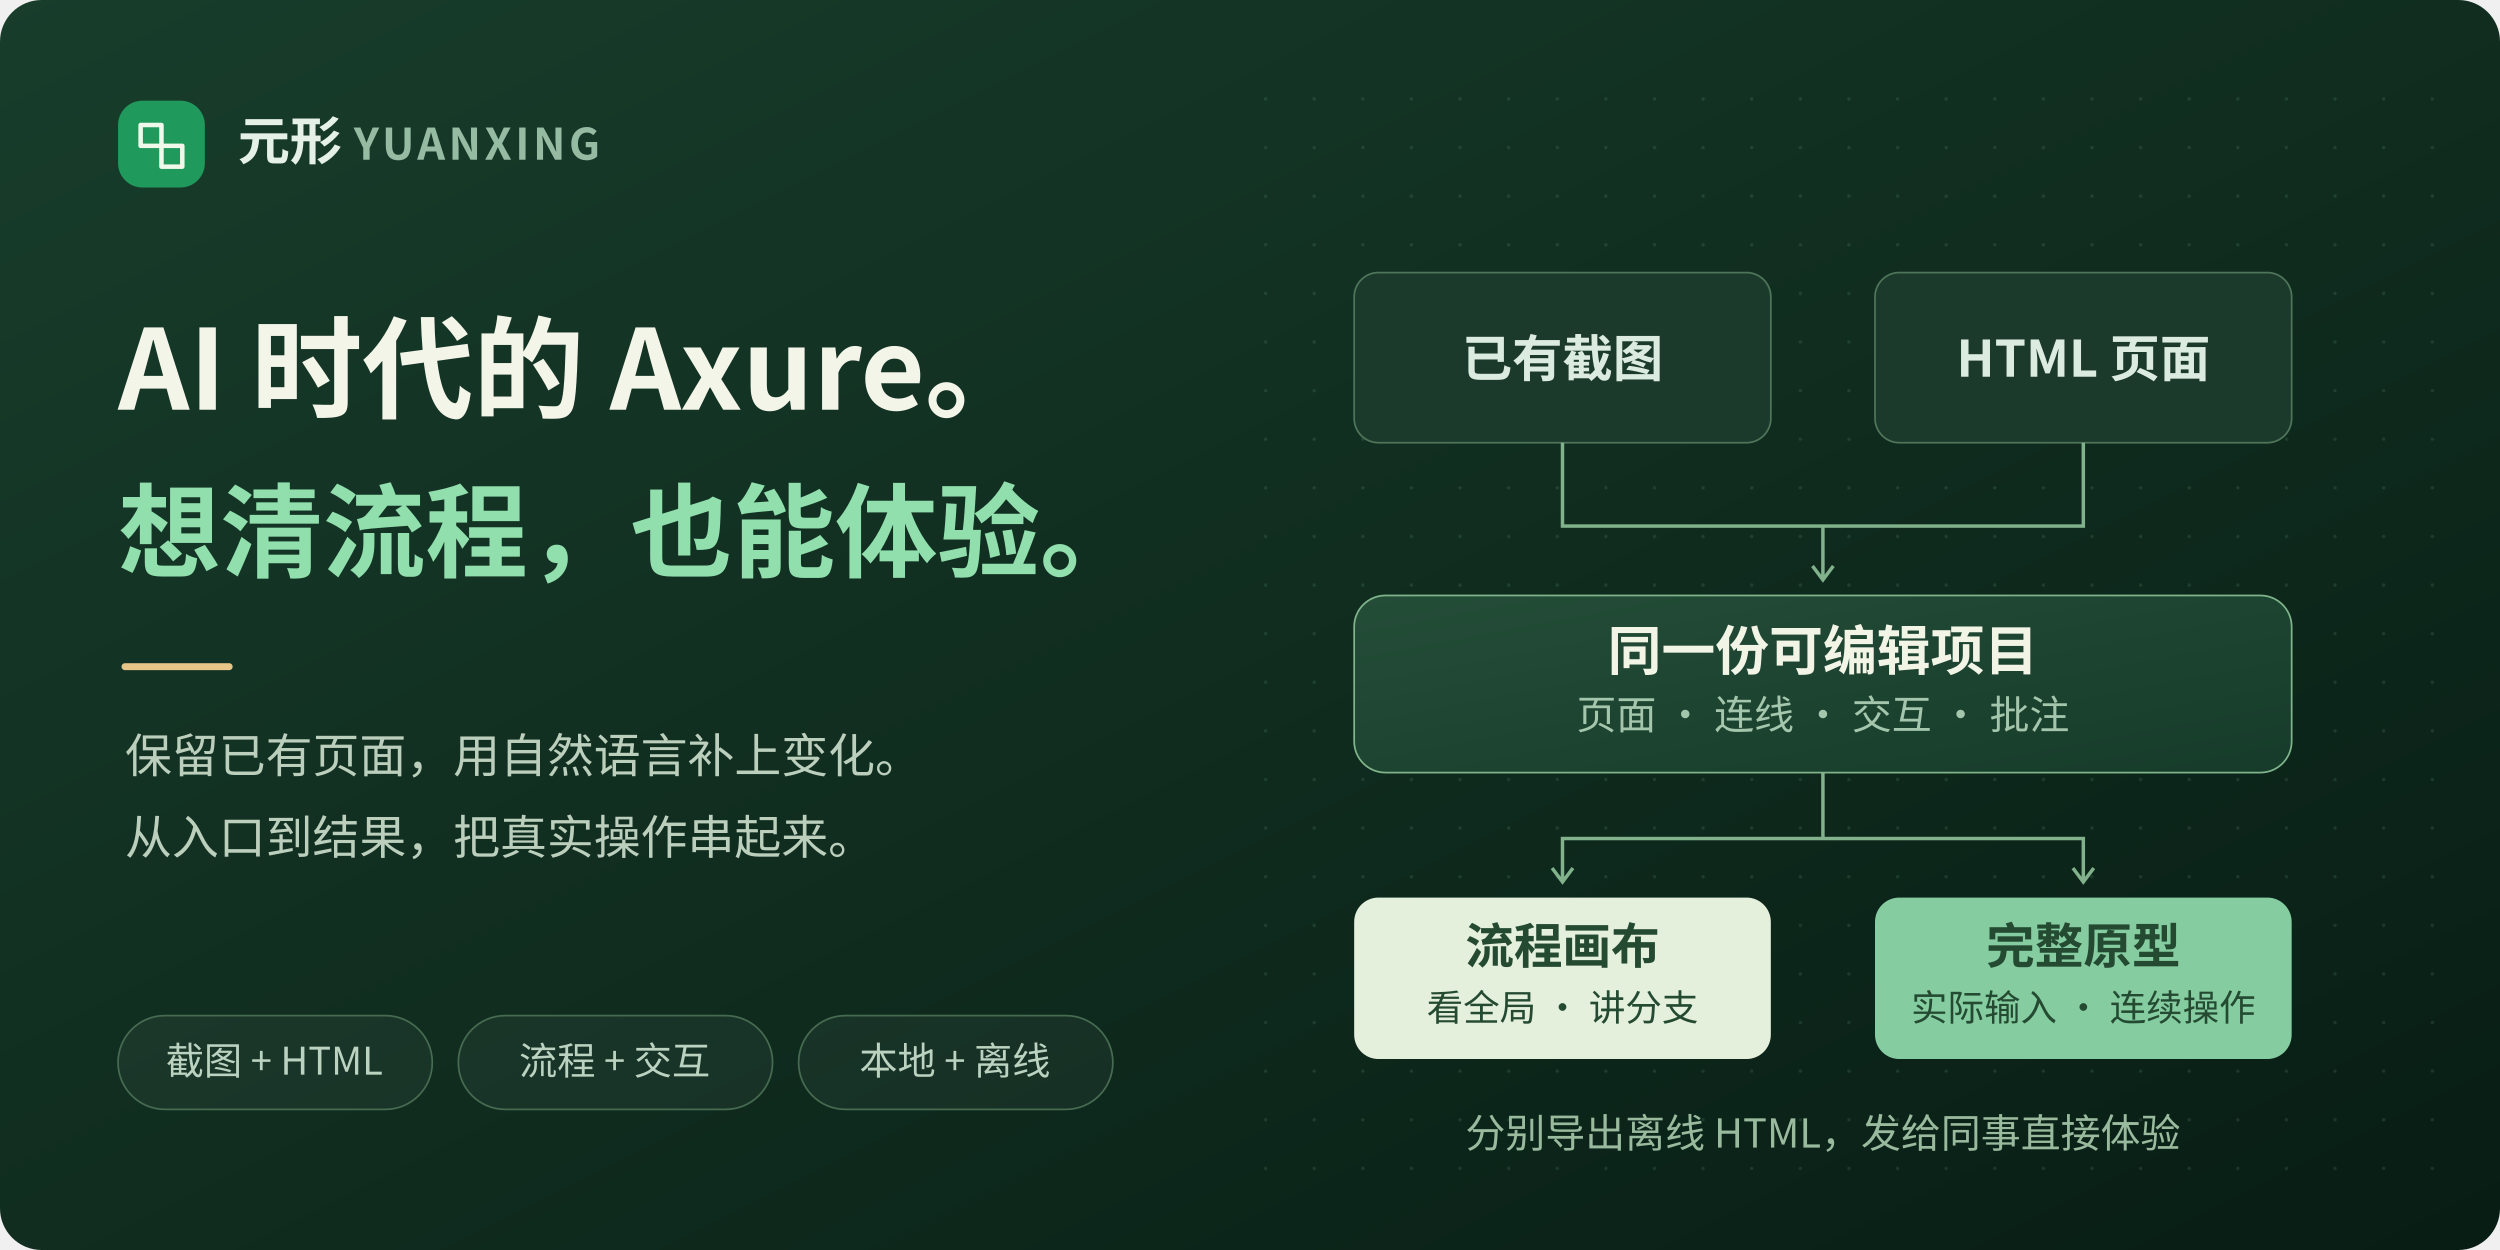
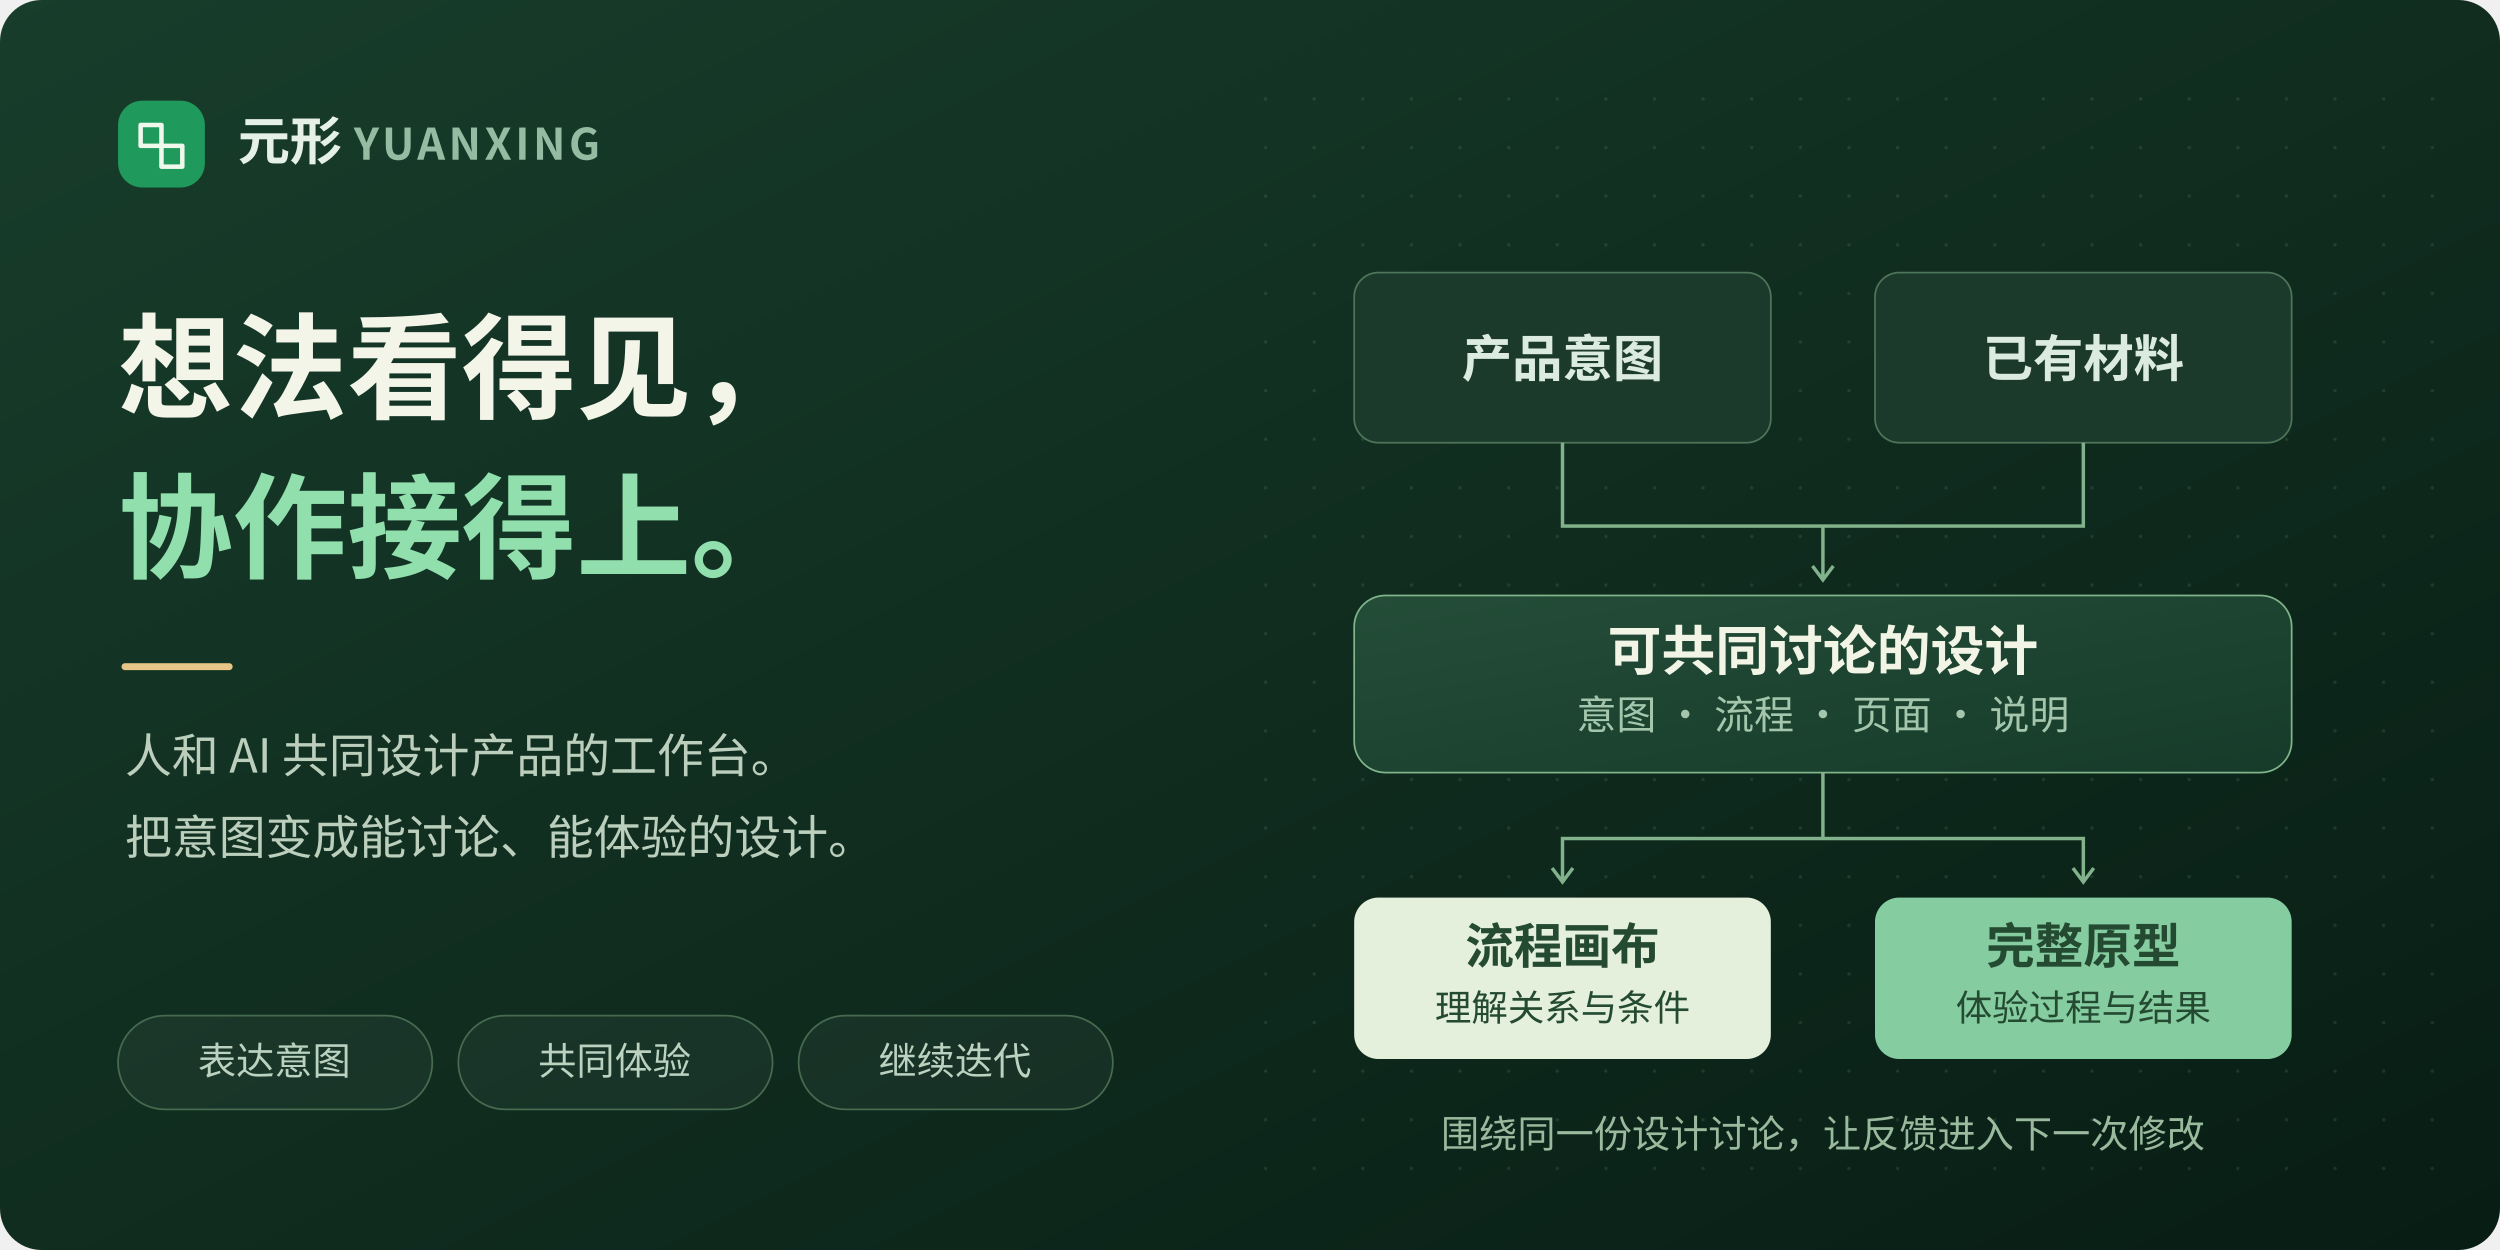
<svg xmlns="http://www.w3.org/2000/svg" width="1440" height="720" viewBox="0 0 1440 720" role="img" aria-labelledby="title desc">
  <defs>
    <linearGradient id="bg" x1="0" y1="0" x2="1" y2="1">
      <stop stop-color="#183d2b" />
      <stop offset="1" stop-color="#081d14" />
    </linearGradient>
    <linearGradient id="project" x1="0" y1="0" x2="1" y2="1">
      <stop stop-color="#244d38" />
      <stop offset="1" stop-color="#163b2a" />
    </linearGradient>
    <pattern id="grid" width="28" height="28" patternUnits="userSpaceOnUse">
      <circle cx="1" cy="1" r="1" fill="#79bc91" opacity=".15" />
    </pattern>
  </defs>
  <rect width="1440" height="720" rx="24" fill="url(#bg)" />
  <rect x="724" y="30" width="686" height="660" fill="url(#grid)" />
  <g font-family="'PingFang SC','Noto Sans CJK SC','Microsoft YaHei',sans-serif">
    <rect x="68" y="58" width="50" height="50" rx="14" fill="#20995c" />
    <path d="M81 72h12v12h12v12H93V84H81Z" fill="none" stroke="#eff9eb" stroke-width="2.6" stroke-linejoin="round" />
    <text x="137" y="92" fill="#e5f0e7" font-size="30" font-weight="600">元形 <tspan fill="#95bca3" font-size="25" letter-spacing="2">YUANXING</tspan>
    </text>
-     <text x="68" y="236" fill="#f4f5e9" font-size="64" font-weight="700">AI 时代的 Axure。</text>
-     <text x="68" y="328" fill="#90dfad" font-size="59" font-weight="700">想清流程，也能体验。</text>
+     <text x="68" y="236" fill="#f4f5e9" font-size="66" font-weight="700">想法看得见，</text>
+     <text x="68" y="328" fill="#90dfad" font-size="66" font-weight="700">协作接得上。</text>
    <path d="M72 384h60" stroke="#e8c688" stroke-width="4" stroke-linecap="round" />
-     <text x="72" y="445" fill="#bccfbd" font-size="27">保留已有页面，用自然语言补上变化。</text>
-     <text x="72" y="492" fill="#bccfbd" font-size="27">从入口到结果，把真实操作串起来。</text>
+     <text x="72" y="445" fill="#bccfbd" font-size="27">人和 AI 共同设计产品的工作台。</text>
+     <text x="72" y="492" fill="#bccfbd" font-size="27">把意图变成能讨论、能体验的设计。</text>
    <g fill="#ffffff" fill-opacity=".04" stroke="#466b50">
      <rect x="68" y="585" width="181" height="54" rx="27" />
      <rect x="264" y="585" width="181" height="54" rx="27" />
      <rect x="460" y="585" width="181" height="54" rx="27" />
    </g>
    <g fill="#bad2bf" font-size="22" text-anchor="middle">
-       <text x="158" y="619">截图 + HTML</text>
-       <text x="354" y="619">流程 + 交互</text>
-       <text x="550" y="619">本地 + 离线</text>
+       <text x="158" y="619">表达意图</text>
+       <text x="354" y="619">共同体验</text>
+       <text x="550" y="619">继续迭代</text>
    </g>
    <g fill="#1c3a2c" stroke="#4e7559">
      <rect x="780" y="157" width="240" height="98" rx="14" />
      <rect x="1080" y="157" width="240" height="98" rx="14" />
    </g>
    <g fill="#dcebe0" text-anchor="middle" font-size="29" font-weight="600">
-       <text x="900" y="217">已有截图</text>
-       <text x="1200" y="217">HTML 页面</text>
+       <text x="900" y="217">产品意图</text>
+       <text x="1200" y="217">已有材料</text>
    </g>
    <g stroke="#81b28c" stroke-width="2" fill="none">
      <path d="M900 255v48h300v-48M1050 303v31m-6-8 6 8 6-8" />
      <path d="M1050 445v38H900v25m-6-8 6 8 6-8M1050 483h150v25m-6-8 6 8 6-8" />
    </g>
    <rect x="780" y="343" width="540" height="102" rx="18" fill="url(#project)" stroke="#80b48b" />
-     <text x="1050" y="386" text-anchor="middle" fill="#f2f4e6" font-size="31" font-weight="600">同一份可编辑项目</text>
-     <text x="1050" y="420" text-anchor="middle" fill="#a4c6ac" font-size="23">页面 · 连线 · 交互 · 批注</text>
+     <text x="1050" y="386" text-anchor="middle" fill="#f2f4e6" font-size="31" font-weight="600">可共同讨论的设计</text>
+     <text x="1050" y="420" text-anchor="middle" fill="#a4c6ac" font-size="23">意图 · 流程 · 页面 · 说明</text>
    <rect x="780" y="517" width="240" height="93" rx="14" fill="#e4efdc" />
    <rect x="1080" y="517" width="240" height="93" rx="14" fill="#85cda0" />
    <g text-anchor="middle" fill="#244a32">
      <text x="900" y="555" font-size="28" font-weight="600">流程画布</text>
-       <text x="900" y="588" font-size="21">看全局 · 讲分支</text>
+       <text x="900" y="588" font-size="21">理解关系与条件</text>
      <text x="1200" y="555" font-size="28" font-weight="600">完整原型</text>
-       <text x="1200" y="588" font-size="21">实际输入 · 连续操作</text>
+       <text x="1200" y="588" font-size="21">体验过程与结果</text>
    </g>
-     <text x="1050" y="661" text-anchor="middle" fill="#9aba9e" font-size="23">分别导出离线 HTML，发给同事直接体验</text>
+     <text x="1050" y="661" text-anchor="middle" fill="#9aba9e" font-size="22">围绕同一份设计讨论，让反馈进入下一次修改</text>
  </g>
</svg>
